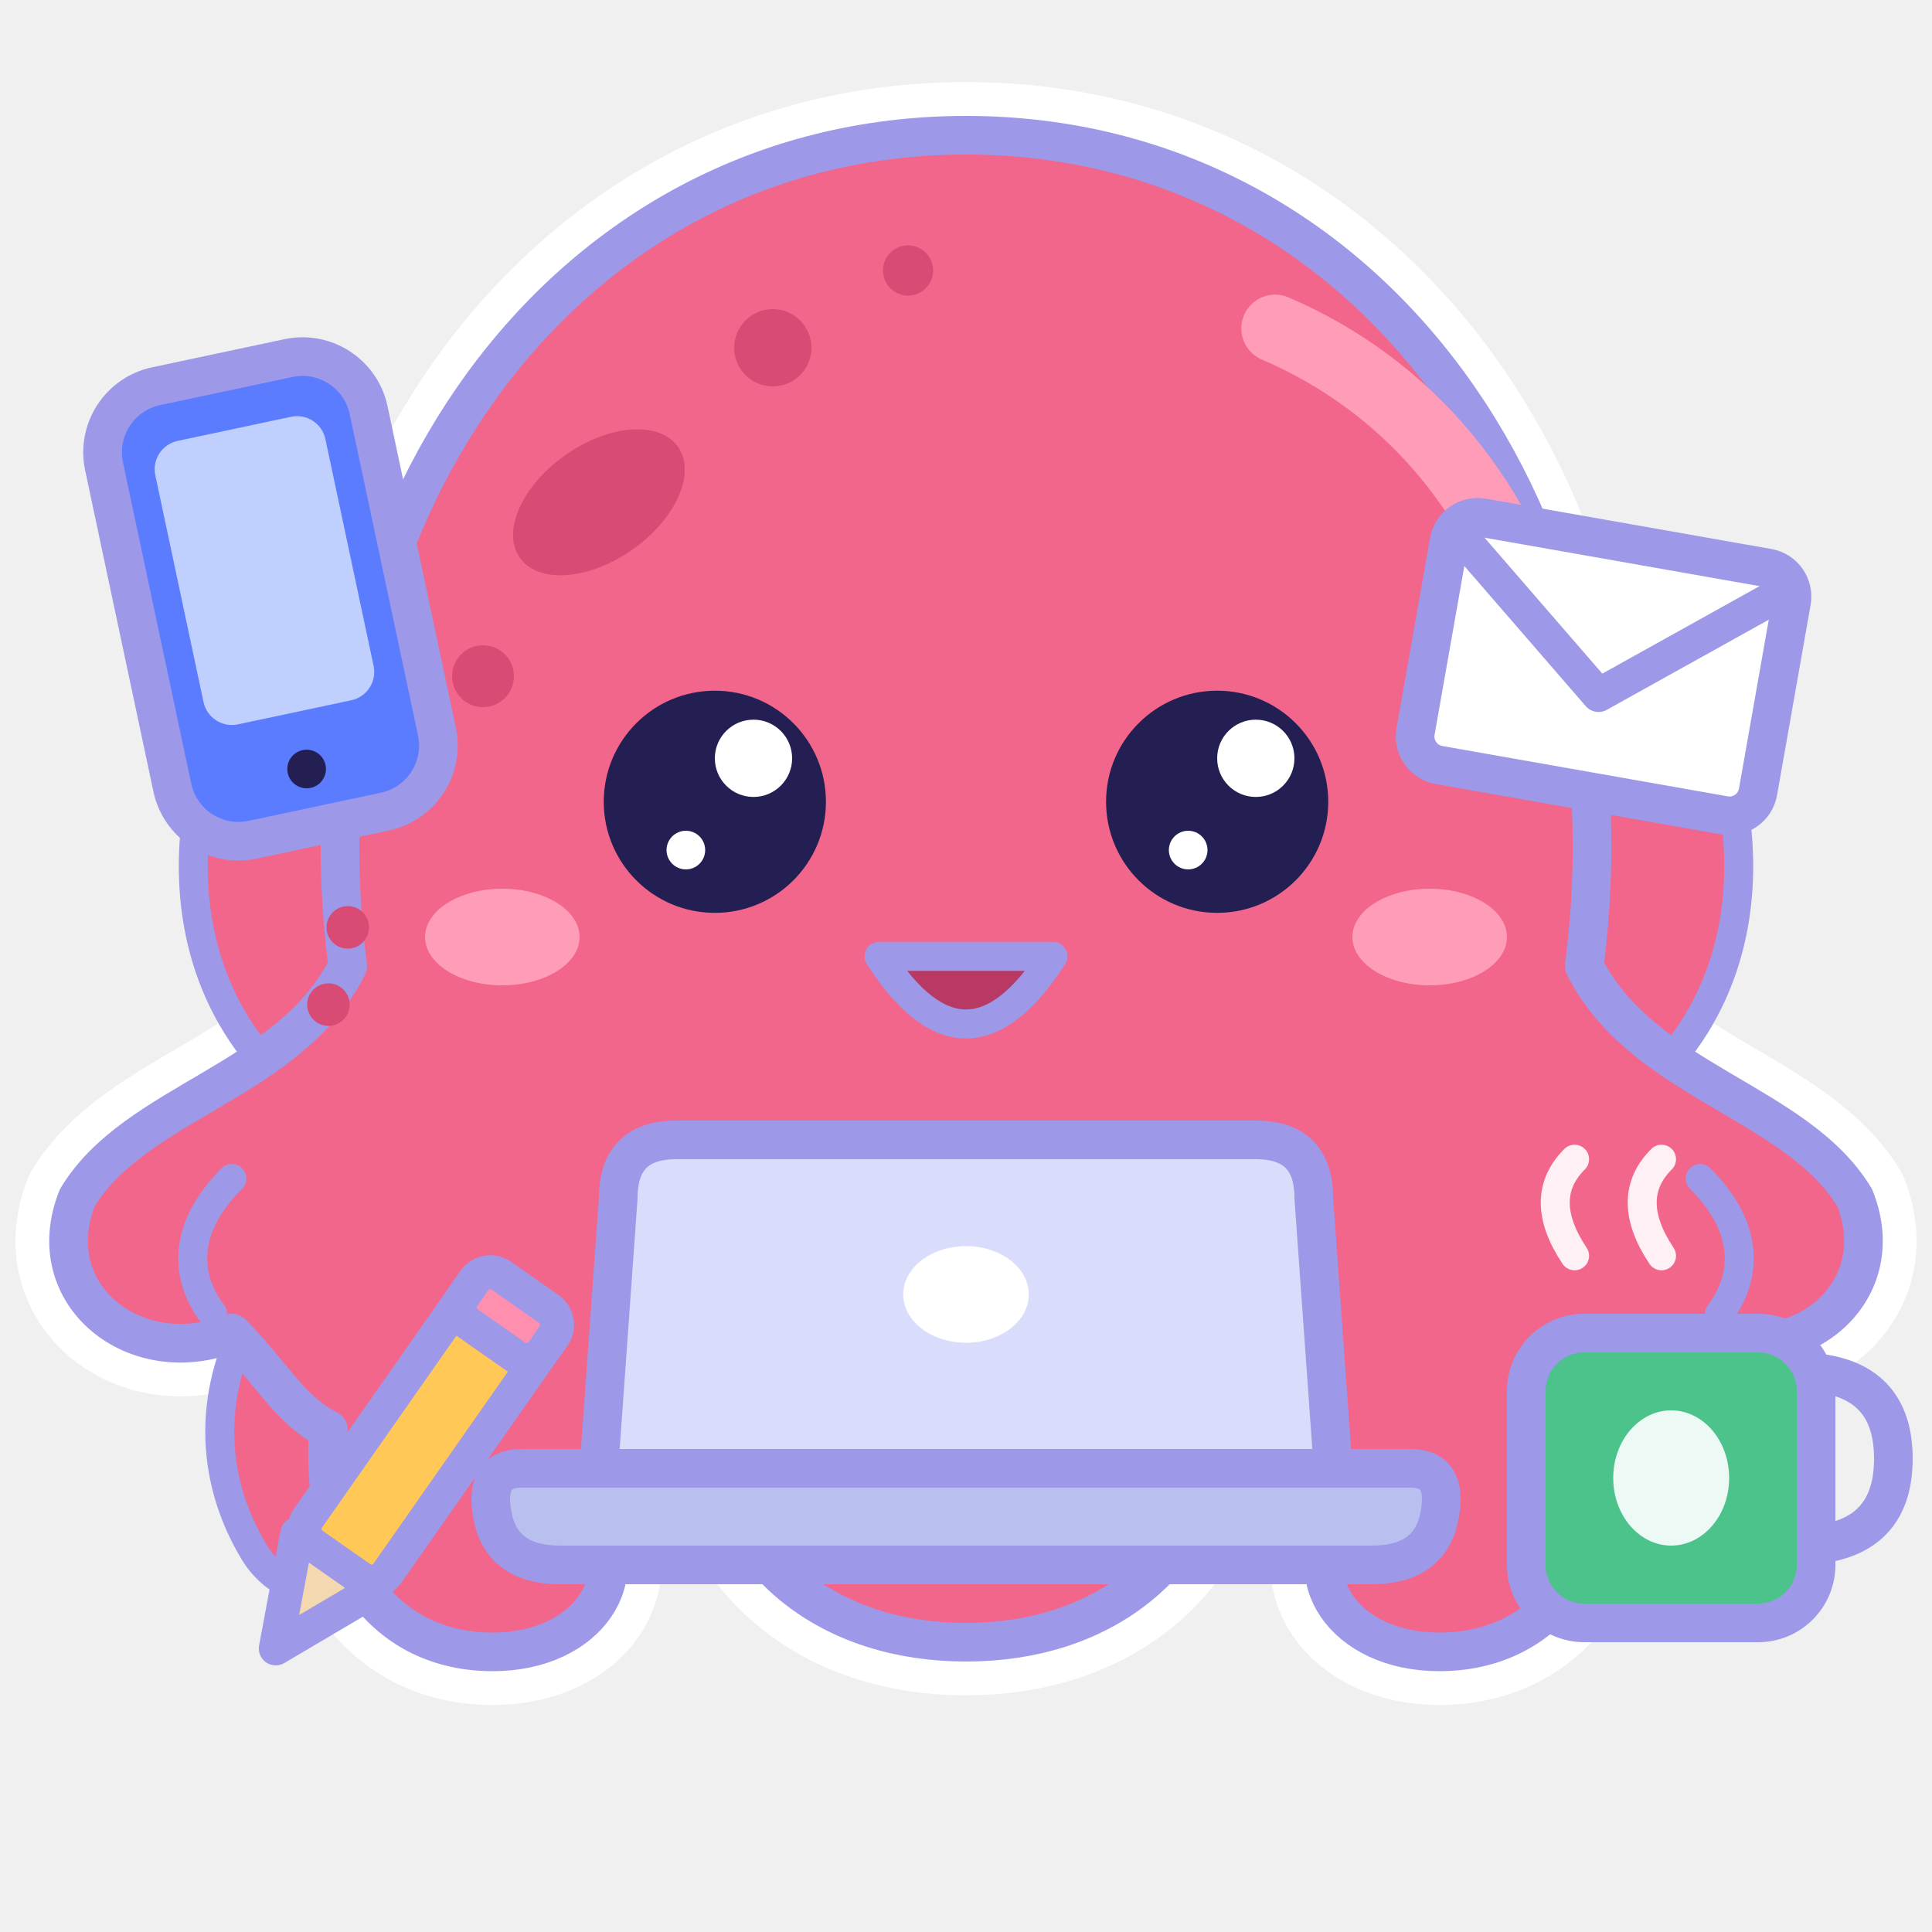
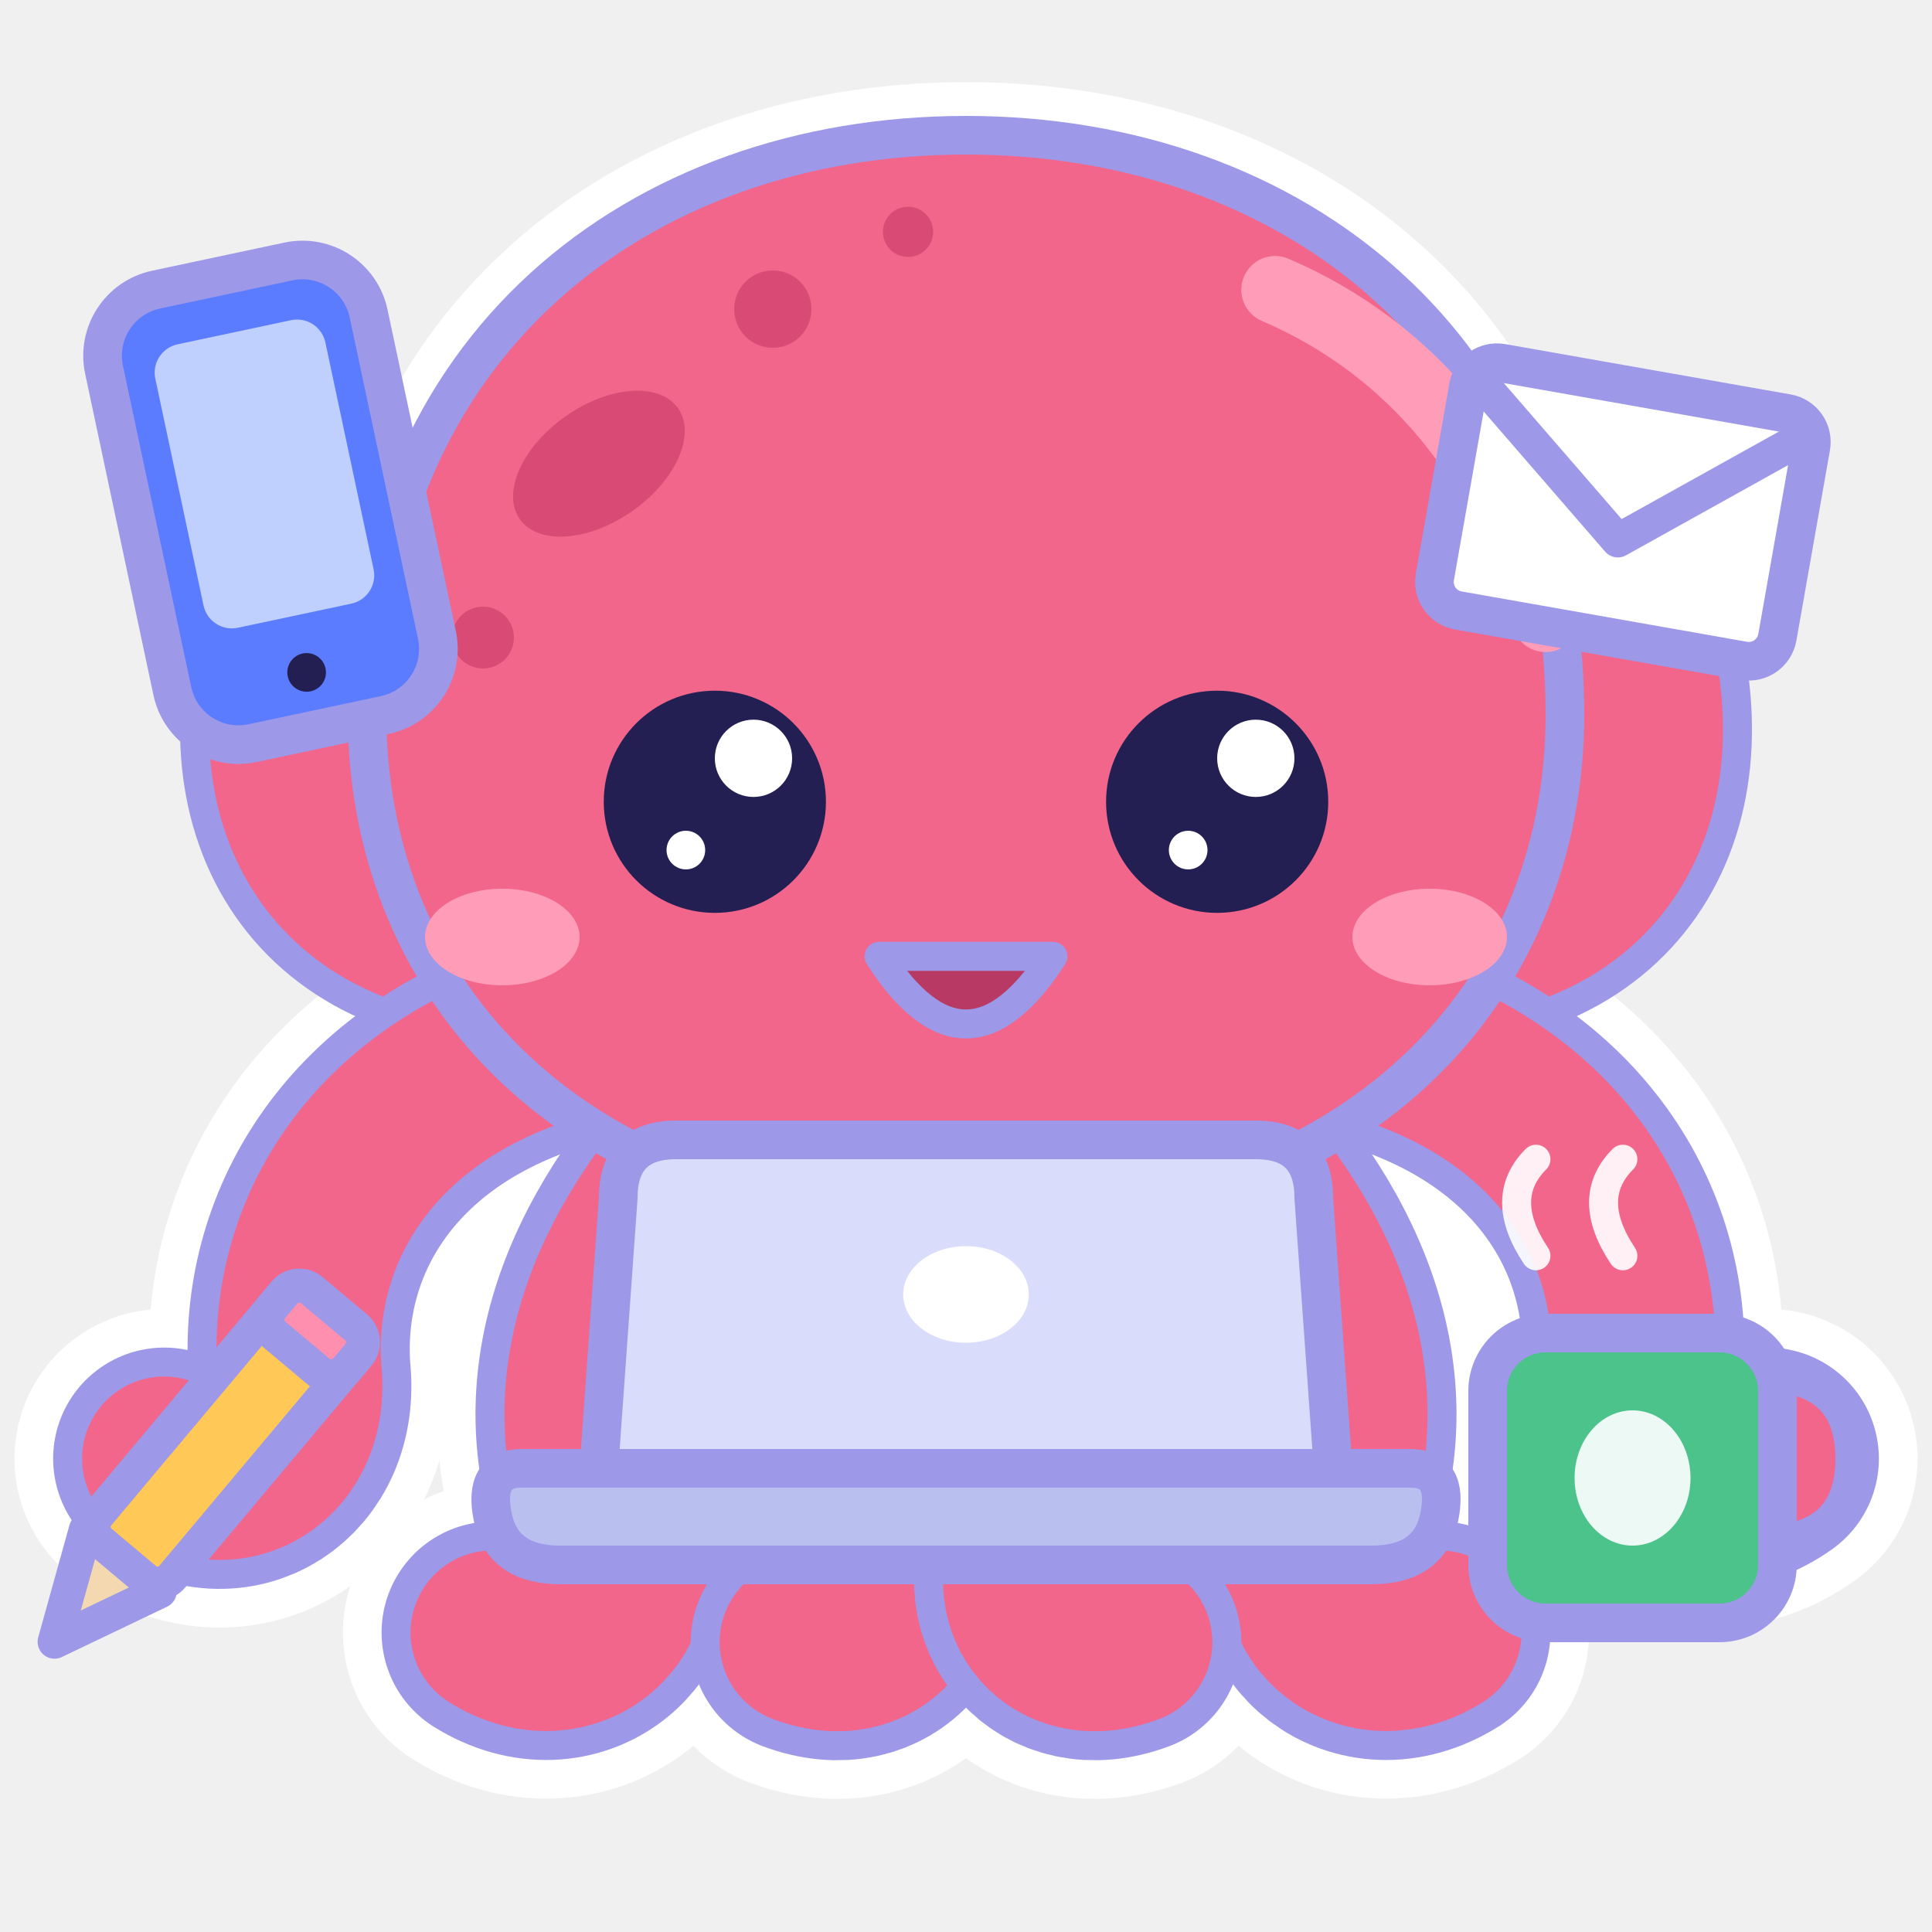
<svg xmlns="http://www.w3.org/2000/svg" viewBox="0 0 200 200" role="img" aria-label="Pouple the octopus">
-   <path d="M36 100 C30 54 58 14 100 14 C142 14 170 54 164 100 C170 112 186 114 192 124 C196 134 186 142 176 138 C172 142 170 146 166 148 C167 162 160 171 149 171 C139 171 134 163 139 157 C134 158 129 156 126 150 C124 162 114 170 100 170 C86 170 76 162 74 150 C71 156 66 158 61 157 C66 163 61 171 51 171 C40 171 33 162 34 148 C30 146 28 142 24 138 C14 142 4 134 8 124 C14 114 30 112 36 100 Z" fill="#fff" stroke="#fff" stroke-width="11" stroke-linejoin="round" />
-   <path d="M56 112 C34 112 26 98 30 82" fill="none" stroke="#9D98E8" stroke-width="21" stroke-linecap="round" stroke-linejoin="round" />
-   <path d="M56 112 C34 112 26 98 30 82" fill="none" stroke="#F2668B" stroke-width="15" stroke-linecap="round" stroke-linejoin="round" />
-   <path d="M144 112 C166 112 174 98 170 82" fill="none" stroke="#9D98E8" stroke-width="21" stroke-linecap="round" stroke-linejoin="round" />
-   <path d="M144 112 C166 112 174 98 170 82" fill="none" stroke="#F2668B" stroke-width="15" stroke-linecap="round" stroke-linejoin="round" />
-   <path d="M52 126 C34 134 28 146 34 156" fill="none" stroke="#9D98E8" stroke-width="21" stroke-linecap="round" stroke-linejoin="round" />
-   <path d="M52 126 C34 134 28 146 34 156" fill="none" stroke="#F2668B" stroke-width="15" stroke-linecap="round" stroke-linejoin="round" />
-   <path d="M148 126 C168 134 174 146 168 156" fill="none" stroke="#9D98E8" stroke-width="21" stroke-linecap="round" stroke-linejoin="round" />
-   <path d="M148 126 C168 134 174 146 168 156" fill="none" stroke="#F2668B" stroke-width="15" stroke-linecap="round" stroke-linejoin="round" />
-   <path d="M36 100 C30 54 58 14 100 14 C142 14 170 54 164 100 C170 112 186 114 192 124 C196 134 186 142 176 138 C172 142 170 146 166 148 C167 162 160 171 149 171 C139 171 134 163 139 157 C134 158 129 156 126 150 C124 162 114 170 100 170 C86 170 76 162 74 150 C71 156 66 158 61 157 C66 163 61 171 51 171 C40 171 33 162 34 148 C30 146 28 142 24 138 C14 142 4 134 8 124 C14 114 30 112 36 100 Z" fill="#F2668B" stroke="#9D98E8" stroke-width="4" stroke-linejoin="round" />
-   <path d="M176 122 C181 127 181 132 178 136" fill="none" stroke="#9D98E8" stroke-width="3" stroke-linecap="round" />
-   <path d="M24 122 C19 127 19 132 22 136" fill="none" stroke="#9D98E8" stroke-width="3" stroke-linecap="round" />
-   <path d="M132 34 C146 40 156 52 160 68" fill="none" stroke="#FF9DB8" stroke-width="7" stroke-linecap="round" />
-   <ellipse cx="62" cy="52" rx="10" ry="6" transform="rotate(-35 62 52)" fill="#D94A74" />
-   <circle cx="80" cy="36" r="4" fill="#D94A74" />
-   <circle cx="50" cy="70" r="3.2" fill="#D94A74" />
-   <circle cx="94" cy="28" r="2.6" fill="#D94A74" />
-   <circle cx="146" cy="156" r="2.2" fill="#D94A74" />
-   <circle cx="136" cy="154" r="2.2" fill="#D94A74" />
-   <circle cx="100" cy="160" r="2.2" fill="#D94A74" />
-   <circle cx="110" cy="158" r="2.2" fill="#D94A74" />
-   <circle cx="55" cy="154" r="2.2" fill="#D94A74" />
-   <circle cx="65" cy="152" r="2.2" fill="#D94A74" />
+   <path d="M56 108 C38 114 30 128 31 142 C32 151 24 156 17 151" fill="none" stroke="#fff" stroke-width="31" stroke-linecap="round" stroke-linejoin="round" />
+   <path d="M72 120 C60 134 58 148 64 160 C67 167 59 174 51 169" fill="none" stroke="#fff" stroke-width="31" stroke-linecap="round" stroke-linejoin="round" />
+   <path d="M90 124 C86 138 88 150 93 160 C96 166 91 173 83 170" fill="none" stroke="#fff" stroke-width="31" stroke-linecap="round" stroke-linejoin="round" />
+   <path d="M144 108 C162 114 170 128 169 142 C168 151 176 156 183 151" fill="none" stroke="#fff" stroke-width="31" stroke-linecap="round" stroke-linejoin="round" />
+   <path d="M128 120 C140 134 142 148 136 160 C133 167 141 174 149 169" fill="none" stroke="#fff" stroke-width="31" stroke-linecap="round" stroke-linejoin="round" />
+   <path d="M110 124 C114 138 112 150 107 160 C104 166 109 173 117 170" fill="none" stroke="#fff" stroke-width="31" stroke-linecap="round" stroke-linejoin="round" />
+   <path d="M38 74 C38 36 66 14 100 14 C134 14 162 36 162 74 C162 100 144 126 100 127 C56 126 38 100 38 74 Z" fill="#fff" stroke="#fff" stroke-width="11" stroke-linejoin="round" />
+   <path d="M58 98 C36 100 26 86 30 68" fill="none" stroke="#9D98E8" stroke-width="21" stroke-linecap="round" stroke-linejoin="round" />
+   <path d="M58 98 C36 100 26 86 30 68" fill="none" stroke="#F2668B" stroke-width="15" stroke-linecap="round" stroke-linejoin="round" />
+   <path d="M142 98 C164 100 174 86 170 68" fill="none" stroke="#9D98E8" stroke-width="21" stroke-linecap="round" stroke-linejoin="round" />
+   <path d="M142 98 C164 100 174 86 170 68" fill="none" stroke="#F2668B" stroke-width="15" stroke-linecap="round" stroke-linejoin="round" />
+   <path d="M56 108 C38 114 30 128 31 142 C32 151 24 156 17 151" fill="none" stroke="#9D98E8" stroke-width="23" stroke-linecap="round" stroke-linejoin="round" />
+   <path d="M56 108 C38 114 30 128 31 142 C32 151 24 156 17 151" fill="none" stroke="#F2668B" stroke-width="17" stroke-linecap="round" stroke-linejoin="round" />
+   <path d="M72 120 C60 134 58 148 64 160 C67 167 59 174 51 169" fill="none" stroke="#9D98E8" stroke-width="23" stroke-linecap="round" stroke-linejoin="round" />
+   <path d="M72 120 C60 134 58 148 64 160 C67 167 59 174 51 169" fill="none" stroke="#F2668B" stroke-width="17" stroke-linecap="round" stroke-linejoin="round" />
+   <path d="M90 124 C86 138 88 150 93 160 C96 166 91 173 83 170" fill="none" stroke="#9D98E8" stroke-width="23" stroke-linecap="round" stroke-linejoin="round" />
+   <path d="M90 124 C86 138 88 150 93 160 C96 166 91 173 83 170" fill="none" stroke="#F2668B" stroke-width="17" stroke-linecap="round" stroke-linejoin="round" />
+   <path d="M144 108 C162 114 170 128 169 142 C168 151 176 156 183 151" fill="none" stroke="#9D98E8" stroke-width="23" stroke-linecap="round" stroke-linejoin="round" />
+   <path d="M144 108 C162 114 170 128 169 142 C168 151 176 156 183 151" fill="none" stroke="#F2668B" stroke-width="17" stroke-linecap="round" stroke-linejoin="round" />
+   <path d="M128 120 C140 134 142 148 136 160 C133 167 141 174 149 169" fill="none" stroke="#9D98E8" stroke-width="23" stroke-linecap="round" stroke-linejoin="round" />
+   <path d="M128 120 C140 134 142 148 136 160 C133 167 141 174 149 169" fill="none" stroke="#F2668B" stroke-width="17" stroke-linecap="round" stroke-linejoin="round" />
+   <path d="M110 124 C114 138 112 150 107 160 C104 166 109 173 117 170" fill="none" stroke="#9D98E8" stroke-width="23" stroke-linecap="round" stroke-linejoin="round" />
+   <path d="M110 124 C114 138 112 150 107 160 C104 166 109 173 117 170" fill="none" stroke="#F2668B" stroke-width="17" stroke-linecap="round" stroke-linejoin="round" />
+   <path d="M38 74 C38 36 66 14 100 14 C134 14 162 36 162 74 C162 100 144 126 100 127 C56 126 38 100 38 74 Z" fill="#F2668B" stroke="#9D98E8" stroke-width="4" stroke-linejoin="round" />
+   <path d="M132 30 C146 36 156 48 160 64" fill="none" stroke="#FF9DB8" stroke-width="7" stroke-linecap="round" />
+   <ellipse cx="62" cy="48" rx="10" ry="6" transform="rotate(-35 62 48)" fill="#D94A74" />
+   <circle cx="80" cy="32" r="4" fill="#D94A74" />
+   <circle cx="50" cy="66" r="3.2" fill="#D94A74" />
+   <circle cx="94" cy="24" r="2.6" fill="#D94A74" />
+   <circle cx="26" cy="148" r="2.2" fill="#D94A74" />
+   <circle cx="33" cy="140" r="2.2" fill="#D94A74" />
+   <circle cx="174" cy="148" r="2.2" fill="#D94A74" />
+   <circle cx="167" cy="140" r="2.2" fill="#D94A74" />
+   <circle cx="60" cy="160" r="2.2" fill="#D94A74" />
+   <circle cx="62" cy="152" r="2.2" fill="#D94A74" />
+   <circle cx="140" cy="160" r="2.2" fill="#D94A74" />
+   <circle cx="138" cy="152" r="2.2" fill="#D94A74" />
  <g transform="translate(0 -15)">
    <ellipse cx="52" cy="112" rx="8" ry="5" fill="#FF9DB8" />
    <ellipse cx="148" cy="112" rx="8" ry="5" fill="#FF9DB8" />
    <circle cx="74" cy="98" r="11.5" fill="#231F52" />
    <circle cx="126" cy="98" r="11.5" fill="#231F52" />
    <circle cx="78" cy="93.5" r="4" fill="#fff" />
    <circle cx="130" cy="93.5" r="4" fill="#fff" />
    <circle cx="71" cy="103" r="2" fill="#fff" />
    <circle cx="123" cy="103" r="2" fill="#fff" />
    <path d="M91 114 Q100 128 109 114 Z" fill="#B83A64" stroke="#9D98E8" stroke-width="3" stroke-linejoin="round" />
  </g>
-   <g transform="rotate(-12 28 62)">
-     <rect x="14" y="38" width="28" height="48" rx="7" fill="#5B7CFF" stroke="#9D98E8" stroke-width="4" />
-     <rect x="19" y="44" width="18" height="30" rx="3" fill="#BFD0FF" />
-     <circle cx="28" cy="80" r="2" fill="#231F52" />
+   <g transform="rotate(-12 28 52)">
+     <rect x="14" y="28" width="28" height="48" rx="7" fill="#5B7CFF" stroke="#9D98E8" stroke-width="4" />
+     <rect x="19" y="34" width="18" height="30" rx="3" fill="#BFD0FF" />
+     <circle cx="28" cy="70" r="2" fill="#231F52" />
  </g>
-   <g transform="rotate(10 166 69)">
-     <rect x="148" y="56" width="36" height="26" rx="3" fill="#FFFFFF" stroke="#9D98E8" stroke-width="4" stroke-linejoin="round" />
-     <path d="M150 59 L166 72 L182 59" fill="none" stroke="#9D98E8" stroke-width="3.5" stroke-linejoin="round" stroke-linecap="round" />
+   <g transform="rotate(10 168 53)">
+     <rect x="150" y="40" width="36" height="26" rx="3" fill="#FFFFFF" stroke="#9D98E8" stroke-width="4" stroke-linejoin="round" />
+     <path d="M152 43 L168 56 L184 43" fill="none" stroke="#9D98E8" stroke-width="3.5" stroke-linejoin="round" stroke-linecap="round" />
  </g>
-   <g transform="rotate(35 36 160)">
-     <rect x="31" y="128" width="10" height="34" rx="2" fill="#FFC857" stroke="#9D98E8" stroke-width="3.5" stroke-linejoin="round" />
-     <path d="M31 162 L36 173 L41 162 Z" fill="#F4D9B0" stroke="#9D98E8" stroke-width="3.5" stroke-linejoin="round" />
-     <rect x="31" y="128" width="10" height="6" rx="2" fill="#FF8FAE" stroke="#9D98E8" stroke-width="3.5" />
+   <g transform="rotate(40 14 160)">
+     <rect x="9" y="128" width="10" height="34" rx="2" fill="#FFC857" stroke="#9D98E8" stroke-width="3.5" stroke-linejoin="round" />
+     <path d="M9 162 L14 173 L19 162 Z" fill="#F4D9B0" stroke="#9D98E8" stroke-width="3.5" stroke-linejoin="round" />
+     <rect x="9" y="128" width="10" height="6" rx="2" fill="#FF8FAE" stroke="#9D98E8" stroke-width="3.5" />
  </g>
-   <path d="M163 130 q-4 -6 0 -10 M172 130 q-4 -6 0 -10" fill="none" stroke="#fff" stroke-width="3" stroke-linecap="round" opacity=".9" />
-   <path d="M186 142 q10 0 10 9 q0 9 -10 9" fill="none" stroke="#9D98E8" stroke-width="4" stroke-linecap="round" />
-   <rect x="158" y="138" width="30" height="30" rx="6" fill="#4CC38A" stroke="#9D98E8" stroke-width="4" />
-   <ellipse cx="173" cy="153" rx="6" ry="7" fill="#fff" opacity=".9" />
+   <path d="M159 130 q-4 -6 0 -10 M168 130 q-4 -6 0 -10" fill="none" stroke="#fff" stroke-width="3" stroke-linecap="round" opacity=".9" />
+   <path d="M182 142 q10 0 10 9 q0 9 -10 9" fill="none" stroke="#9D98E8" stroke-width="4" stroke-linecap="round" />
+   <rect x="154" y="138" width="30" height="30" rx="6" fill="#4CC38A" stroke="#9D98E8" stroke-width="4" />
+   <ellipse cx="169" cy="153" rx="6" ry="7" fill="#fff" opacity=".9" />
  <path d="M64 124 Q64 118 70 118 L130 118 Q136 118 136 124 L138 152 L62 152 Z" fill="#D9DDFB" stroke="#9D98E8" stroke-width="4" stroke-linejoin="round" />
  <ellipse cx="100" cy="134" rx="6.5" ry="5" fill="#fff" />
  <path d="M54 152 L146 152 Q150 152 149 157 Q148 162 142 162 L58 162 Q52 162 51 157 Q50 152 54 152 Z" fill="#B9BFEF" stroke="#9D98E8" stroke-width="4" stroke-linejoin="round" />
-   <circle cx="34" cy="104" r="2.2" fill="#D94A74" />
-   <circle cx="36" cy="96" r="2.2" fill="#D94A74" />
</svg>
